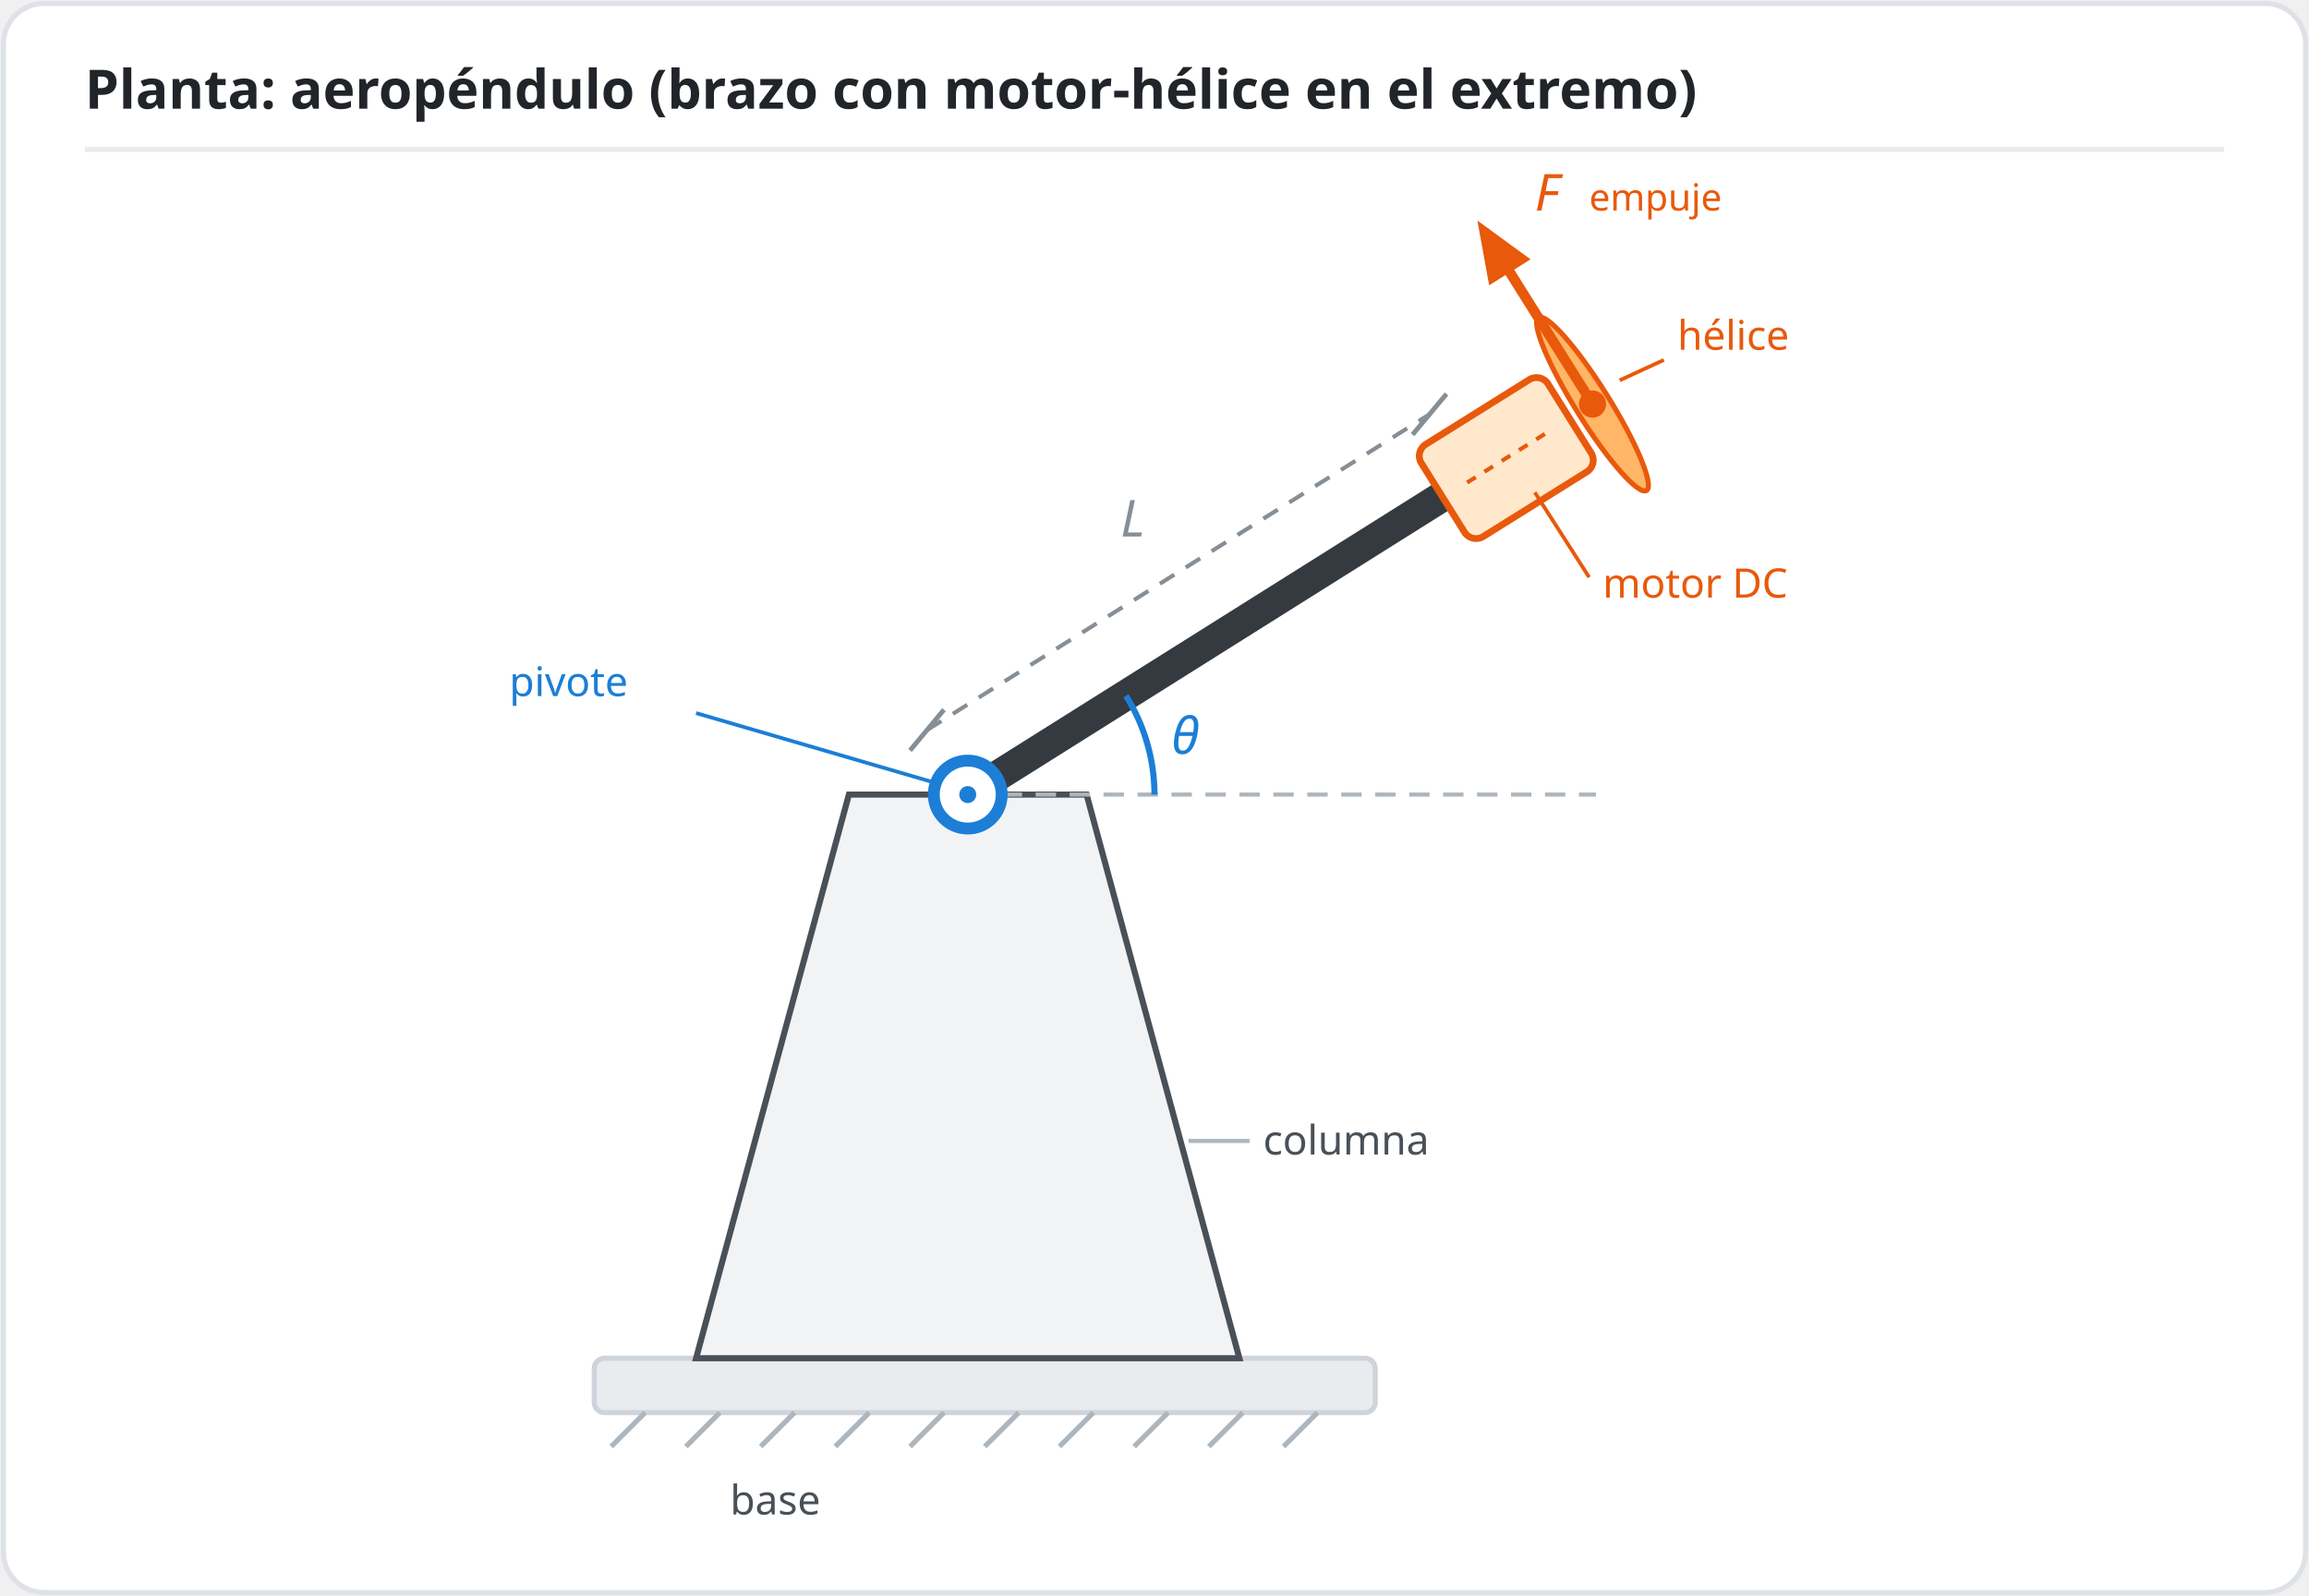
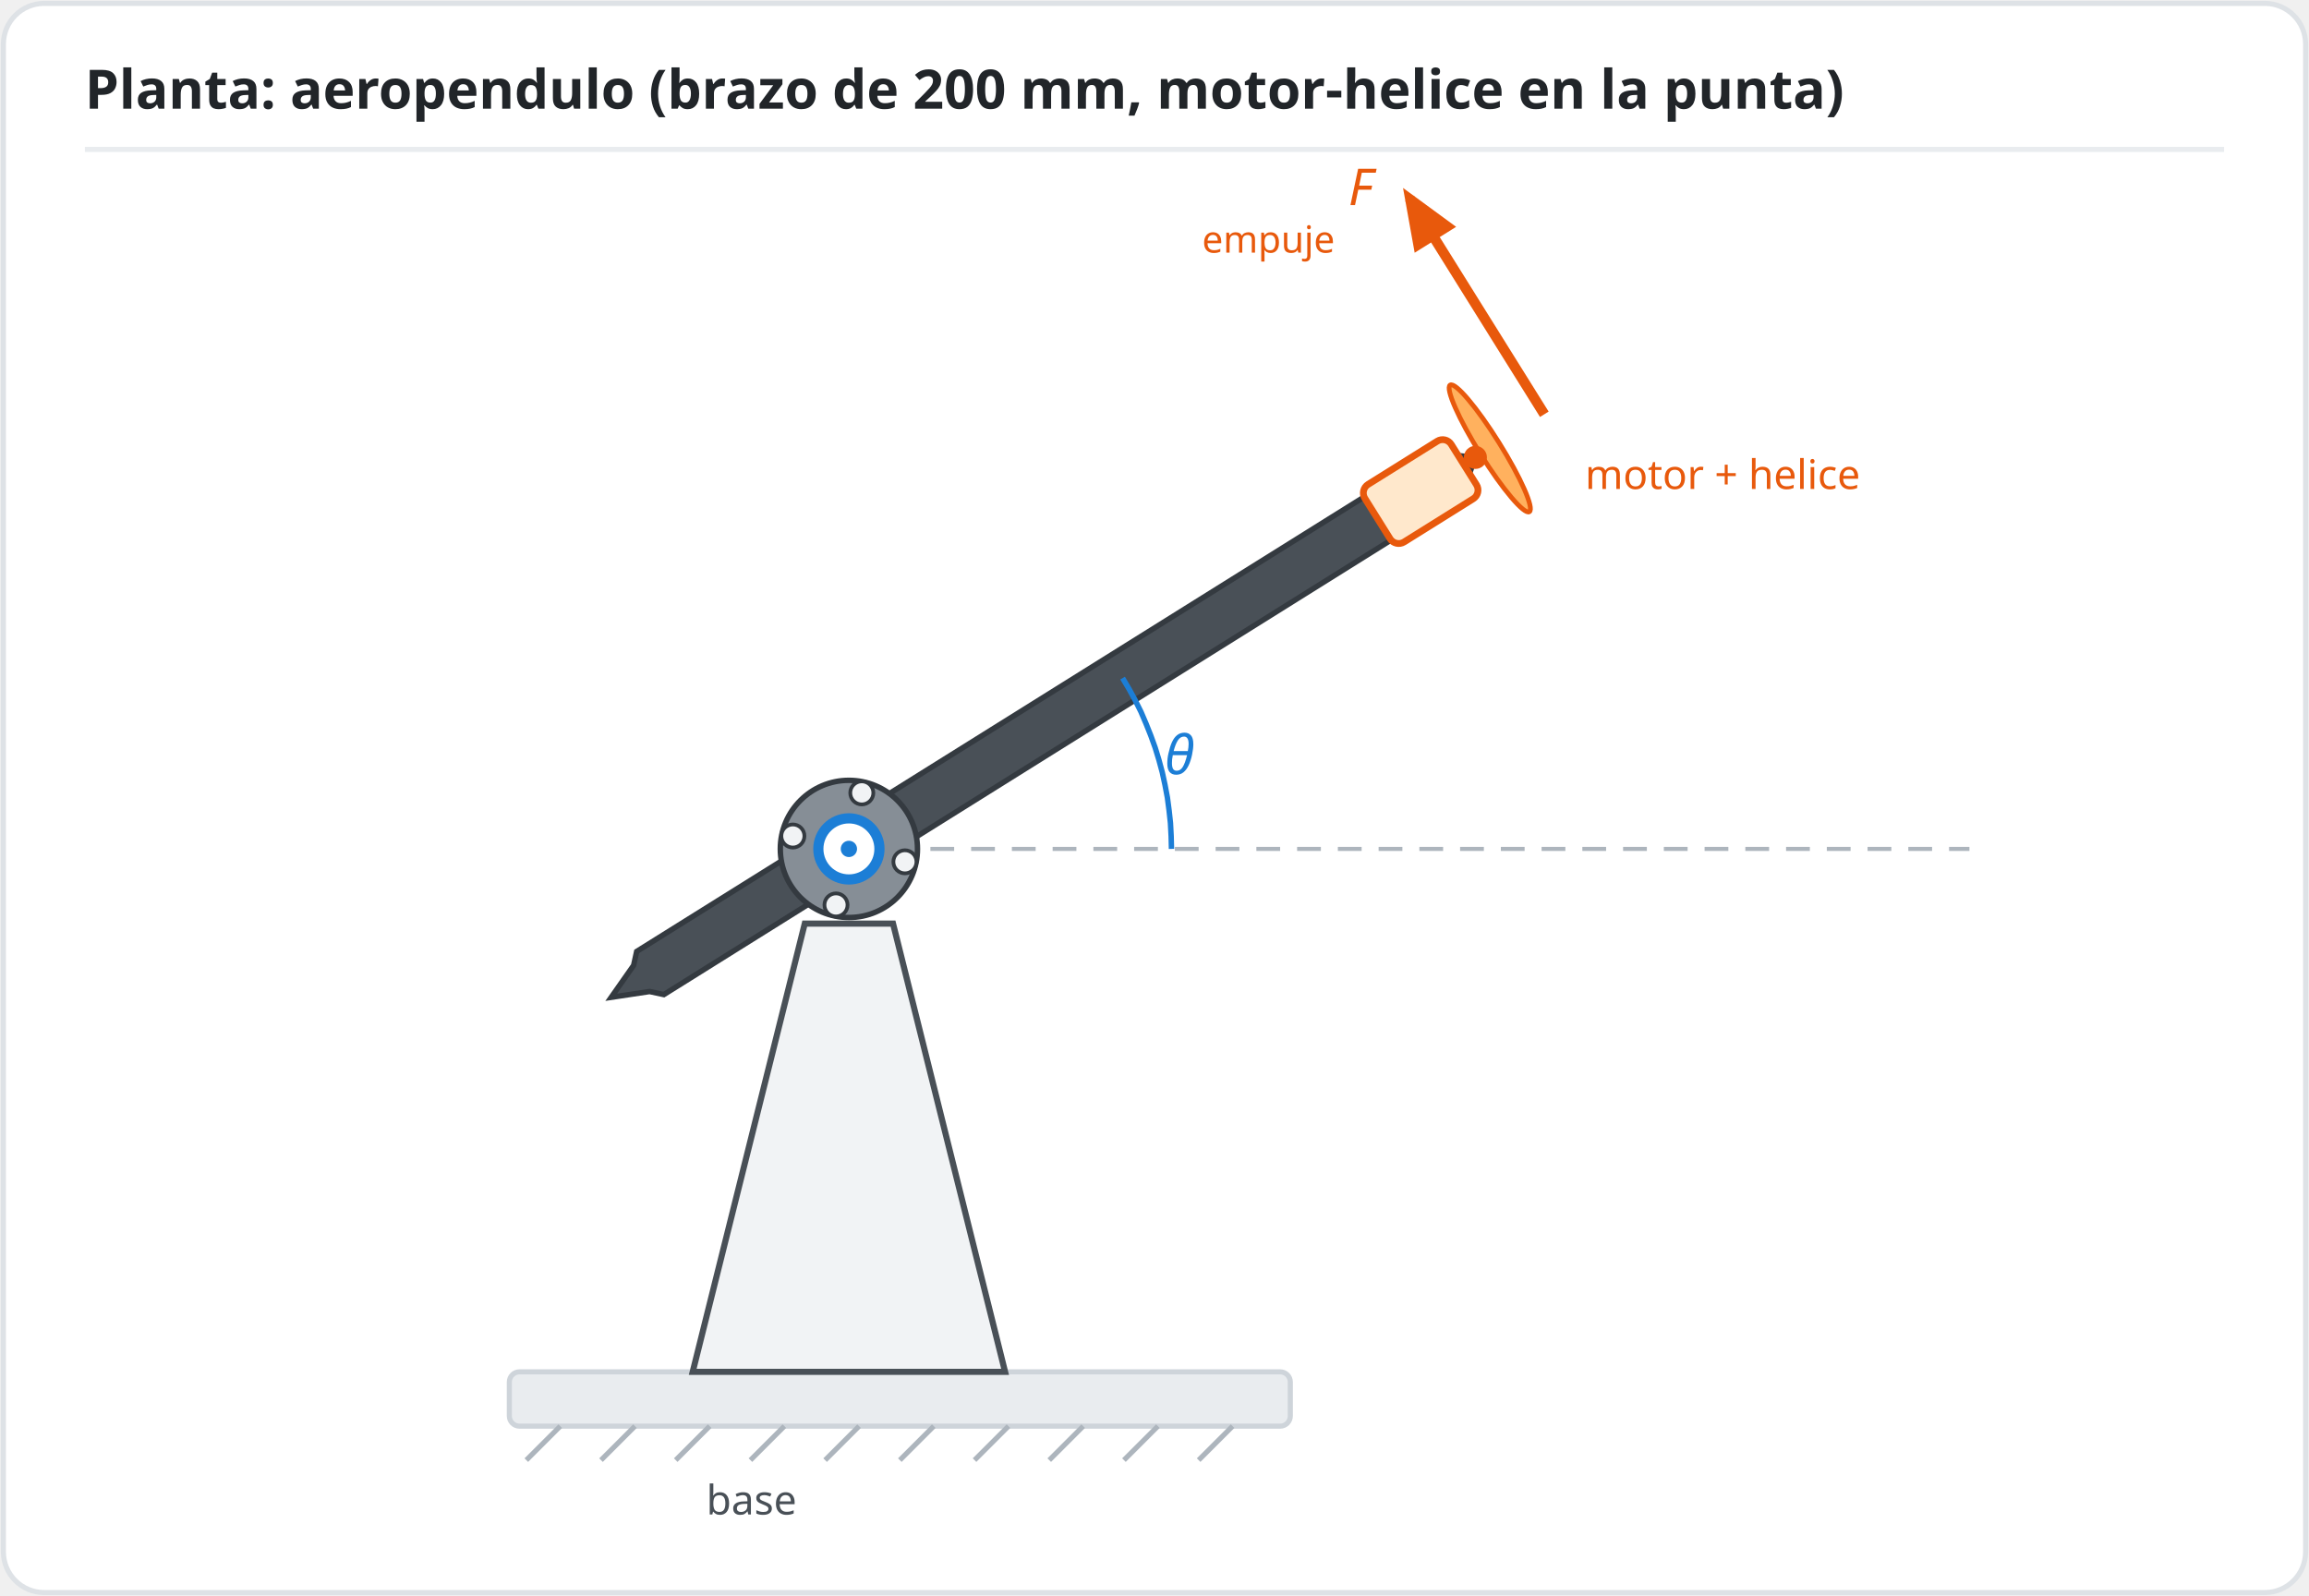
<svg xmlns="http://www.w3.org/2000/svg" viewBox="0 0 680 470" font-family="sans-serif" font-size="13">
  <defs>
-     <marker id="arrow-orange" viewBox="0 0 10 10" refX="8" refY="5" markerWidth="6" markerHeight="6" orient="auto-start-reverse">
+     <marker id="ab" viewBox="0 0 10 10" refX="8" refY="5" markerWidth="6" markerHeight="6" orient="auto-start-reverse">
+       <path d="M0,1 L10,5 L0,9 z" fill="#1c7ed6" />
+     </marker>
+     <marker id="ag" viewBox="0 0 10 10" refX="8" refY="5" markerWidth="6" markerHeight="6" orient="auto-start-reverse">
+       <path d="M0,1 L10,5 L0,9 z" fill="#2b8a3e" />
+     </marker>
+     <marker id="ao" viewBox="0 0 10 10" refX="8" refY="5" markerWidth="6" markerHeight="6" orient="auto-start-reverse">
      <path d="M0,1 L10,5 L0,9 z" fill="#e8590c" />
+     </marker>
+     <marker id="agr" viewBox="0 0 10 10" refX="9" refY="5" markerWidth="5" markerHeight="5" orient="auto-start-reverse">
+       <path d="M0,1 L10,5 L0,9 z" fill="#868e96" />
    </marker>
  </defs>
  <rect x="1" y="1" width="678" height="468" rx="12" fill="#ffffff" stroke="#dee2e6" stroke-width="1.5" />
-   <text x="25" y="32" fill="#212529" font-size="16" font-weight="bold">Planta: aeropéndulo (brazo con motor-hélice en el extremo)</text>
+   <text x="25" y="32" fill="#212529" font-size="16" font-weight="bold">Planta: aeropendulo (brazo de 200 mm, motor-helice en la punta)</text>
  <line x1="25" y1="44" x2="655" y2="44" stroke="#e9ecef" stroke-width="1.5" />
-   <rect x="175" y="400" width="230" height="16" rx="3" fill="#e9ecef" stroke="#ced4da" stroke-width="1.5" />
+   <rect x="150" y="404" width="230" height="16" rx="3" fill="#e9ecef" stroke="#ced4da" stroke-width="1.5" />
  <g stroke="#adb5bd" stroke-width="1.5">
-     <line x1="190" y1="416" x2="180" y2="426" />
-     <line x1="212" y1="416" x2="202" y2="426" />
-     <line x1="234" y1="416" x2="224" y2="426" />
-     <line x1="256" y1="416" x2="246" y2="426" />
-     <line x1="278" y1="416" x2="268" y2="426" />
-     <line x1="300" y1="416" x2="290" y2="426" />
-     <line x1="322" y1="416" x2="312" y2="426" />
-     <line x1="344" y1="416" x2="334" y2="426" />
-     <line x1="366" y1="416" x2="356" y2="426" />
-     <line x1="388" y1="416" x2="378" y2="426" />
+     <line x1="165" y1="420" x2="155" y2="430" />
+     <line x1="187" y1="420" x2="177" y2="430" />
+     <line x1="209" y1="420" x2="199" y2="430" />
+     <line x1="231" y1="420" x2="221" y2="430" />
+     <line x1="253" y1="420" x2="243" y2="430" />
+     <line x1="275" y1="420" x2="265" y2="430" />
+     <line x1="297" y1="420" x2="287" y2="430" />
+     <line x1="319" y1="420" x2="309" y2="430" />
+     <line x1="341" y1="420" x2="331" y2="430" />
+     <line x1="363" y1="420" x2="353" y2="430" />
  </g>
-   <text x="215" y="446" fill="#495057" font-size="12">base</text>
-   <path d="M205,400 L250,234 L320,234 L365,400 Z" fill="#f1f3f5" stroke="#495057" stroke-width="1.8" />
-   <line x1="368" y1="336" x2="350" y2="336" stroke="#adb5bd" stroke-width="1.2" />
-   <text x="372" y="340" fill="#495057" font-size="12">columna</text>
-   <line x1="285" y1="234" x2="470" y2="234" stroke="#adb5bd" stroke-width="1.2" stroke-dasharray="6 4" />
-   <line x1="285" y1="234" x2="433" y2="141" stroke="#343a40" stroke-width="9" stroke-linecap="round" />
-   <path d="M340,234 A55,55 0 0 0 331.6,204.9" fill="none" stroke="#1c7ed6" stroke-width="1.8" />
-   <text x="345" y="222" fill="#1c7ed6" font-size="15" font-style="italic">θ</text>
-   <g stroke="#868e96" stroke-width="1.2" stroke-dasharray="5 4">
-     <line x1="273" y1="215" x2="421" y2="122" />
+   <path d="M204,404 L237,272 L263,272 L296,404 Z" fill="#f1f3f5" stroke="#495057" stroke-width="1.8" />
+   <text x="208" y="446" fill="#495057" font-size="12">base</text>
+   <line x1="250" y1="250" x2="580" y2="250" stroke="#adb5bd" stroke-width="1.2" stroke-dasharray="7 5" />
+   <polygon points="180.0,293.7 186.6,284.3 187.5,280.2 412.7,139.5 428.7,134.1 434.5,134.7 432.5,140.2 420.6,152.2 195.5,292.9 191.3,292.0" fill="#495057" stroke="#343a40" stroke-width="1.6" />
+   <circle cx="250.0" cy="250.0" r="20.2" fill="#868e96" stroke="#343a40" stroke-width="1.6" />
+   <circle cx="266.5" cy="253.8" r="3.4" fill="#f1f3f5" stroke="#343a40" stroke-width="1.1" />
+   <circle cx="253.8" cy="233.5" r="3.4" fill="#f1f3f5" stroke="#343a40" stroke-width="1.1" />
+   <circle cx="246.2" cy="266.5" r="3.4" fill="#f1f3f5" stroke="#343a40" stroke-width="1.1" />
+   <circle cx="233.5" cy="246.2" r="3.4" fill="#f1f3f5" stroke="#343a40" stroke-width="1.1" />
+   <circle cx="250.0" cy="250.0" r="9" fill="#ffffff" stroke="#1c7ed6" stroke-width="3" />
+   <circle cx="250.0" cy="250.0" r="2.4" fill="#1c7ed6" />
+   <polyline points="345.0,250.0 344.9,246.2 344.7,242.4 344.3,238.7 343.8,234.9 343.1,231.2 342.3,227.5 341.3,223.8 340.2,220.2 338.9,216.6 337.5,213.1 336.0,209.6 334.3,206.2 332.5,202.9 330.6,199.7" fill="none" stroke="#1c7ed6" stroke-width="1.6" />
+   <text x="343" y="228" fill="#1c7ed6" font-size="16" font-style="italic">θ</text>
+   <g transform="rotate(-32.0, 434.5, 134.7)">
+     <rect x="400.5" y="124.7" width="30" height="20" rx="3" fill="#ffe8cc" stroke="#e8590c" stroke-width="2" />
+     <ellipse cx="439.5" cy="134.7" rx="3.2" ry="22" fill="#ffa94d" fill-opacity="0.9" stroke="#e8590c" stroke-width="1.4" />
  </g>
-   <g stroke="#868e96" stroke-width="1.4">
-     <line x1="268" y1="221" x2="278" y2="209" />
-     <line x1="416" y1="128" x2="426" y2="116" />
-   </g>
-   <text x="330" y="158" fill="#868e96" font-size="15" font-style="italic">L</text>
-   <circle cx="285" cy="234" r="10" fill="#ffffff" stroke="#1c7ed6" stroke-width="3.5" />
-   <circle cx="285" cy="234" r="2.5" fill="#1c7ed6" />
-   <line x1="205" y1="210" x2="277" y2="231" stroke="#1c7ed6" stroke-width="1.1" />
-   <text x="150" y="205" fill="#1c7ed6" font-size="12">pivote</text>
-   <g transform="rotate(-32, 443.6, 134.9)">
-     <rect x="421.6" y="118.9" width="44" height="32" rx="4" fill="#ffe8cc" stroke="#e8590c" stroke-width="2" />
-     <line x1="430" y1="134.9" x2="457" y2="134.9" stroke="#e8590c" stroke-width="1.2" stroke-dasharray="3 3" />
-   </g>
-   <line x1="468" y1="170" x2="452" y2="145" stroke="#e8590c" stroke-width="1.1" />
-   <text x="472" y="176" fill="#e8590c" font-size="12">motor DC</text>
-   <g transform="rotate(-32, 469, 119)">
-     <ellipse cx="469" cy="119" rx="5" ry="30" fill="#ffa94d" fill-opacity="0.85" stroke="#e8590c" stroke-width="1.5" />
-   </g>
-   <circle cx="469" cy="119" r="4" fill="#e8590c" />
-   <line x1="490" y1="106" x2="477" y2="112" stroke="#e8590c" stroke-width="1.1" />
-   <text x="494" y="103" fill="#e8590c" font-size="12">hélice</text>
-   <line x1="469" y1="119" x2="437" y2="68" stroke="#e8590c" stroke-width="3" marker-end="url(#arrow-orange)" />
-   <text x="452" y="62" fill="#e8590c" font-size="15" font-style="italic">F</text>
-   <text x="468" y="62" fill="#e8590c" font-size="11">empuje</text>
+   <circle cx="434.5" cy="134.7" r="3.4" fill="#e8590c" />
+   <line x1="454.8" y1="122.0" x2="415.1" y2="58.4" stroke="#e8590c" stroke-width="3" marker-end="url(#ao)" />
+   <text x="397.1" y="60.4" fill="#e8590c" font-size="15" font-style="italic">F</text>
+   <text x="393.1" y="74.4" fill="#e8590c" font-size="11" text-anchor="end">empuje</text>
+   <text x="466.8" y="144.0" fill="#e8590c" font-size="12">motor + helice</text>
</svg>
